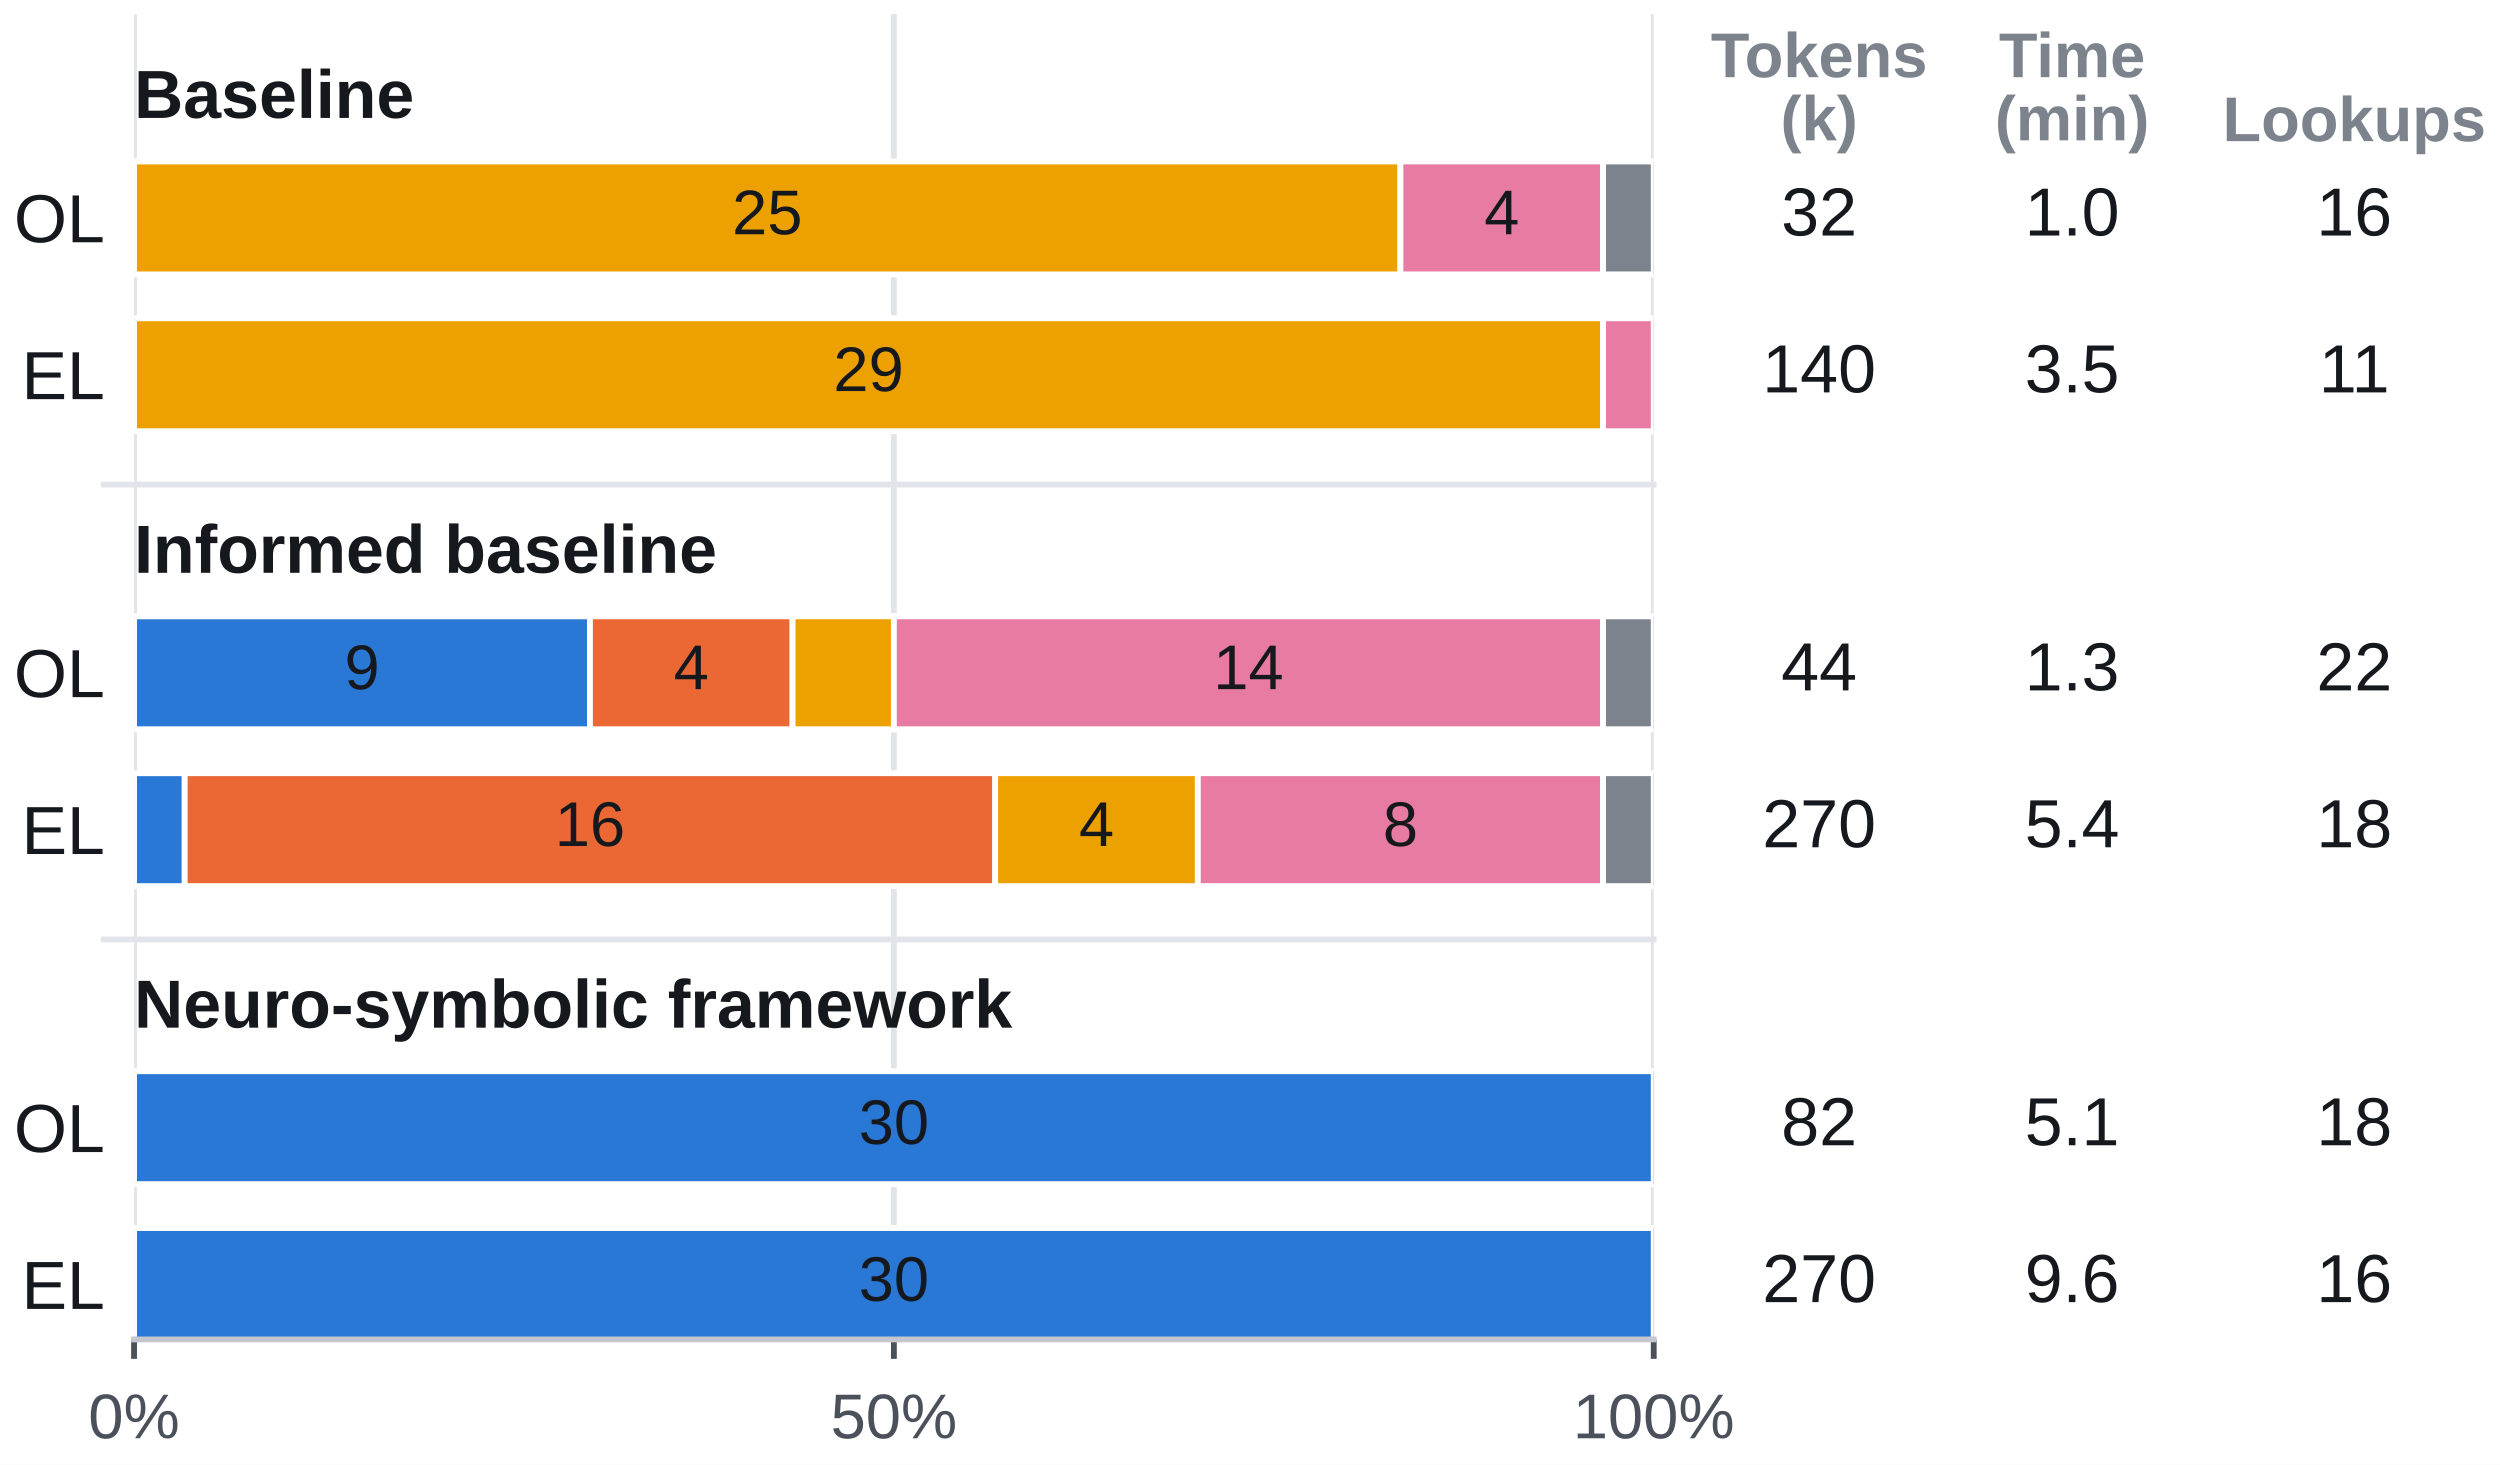
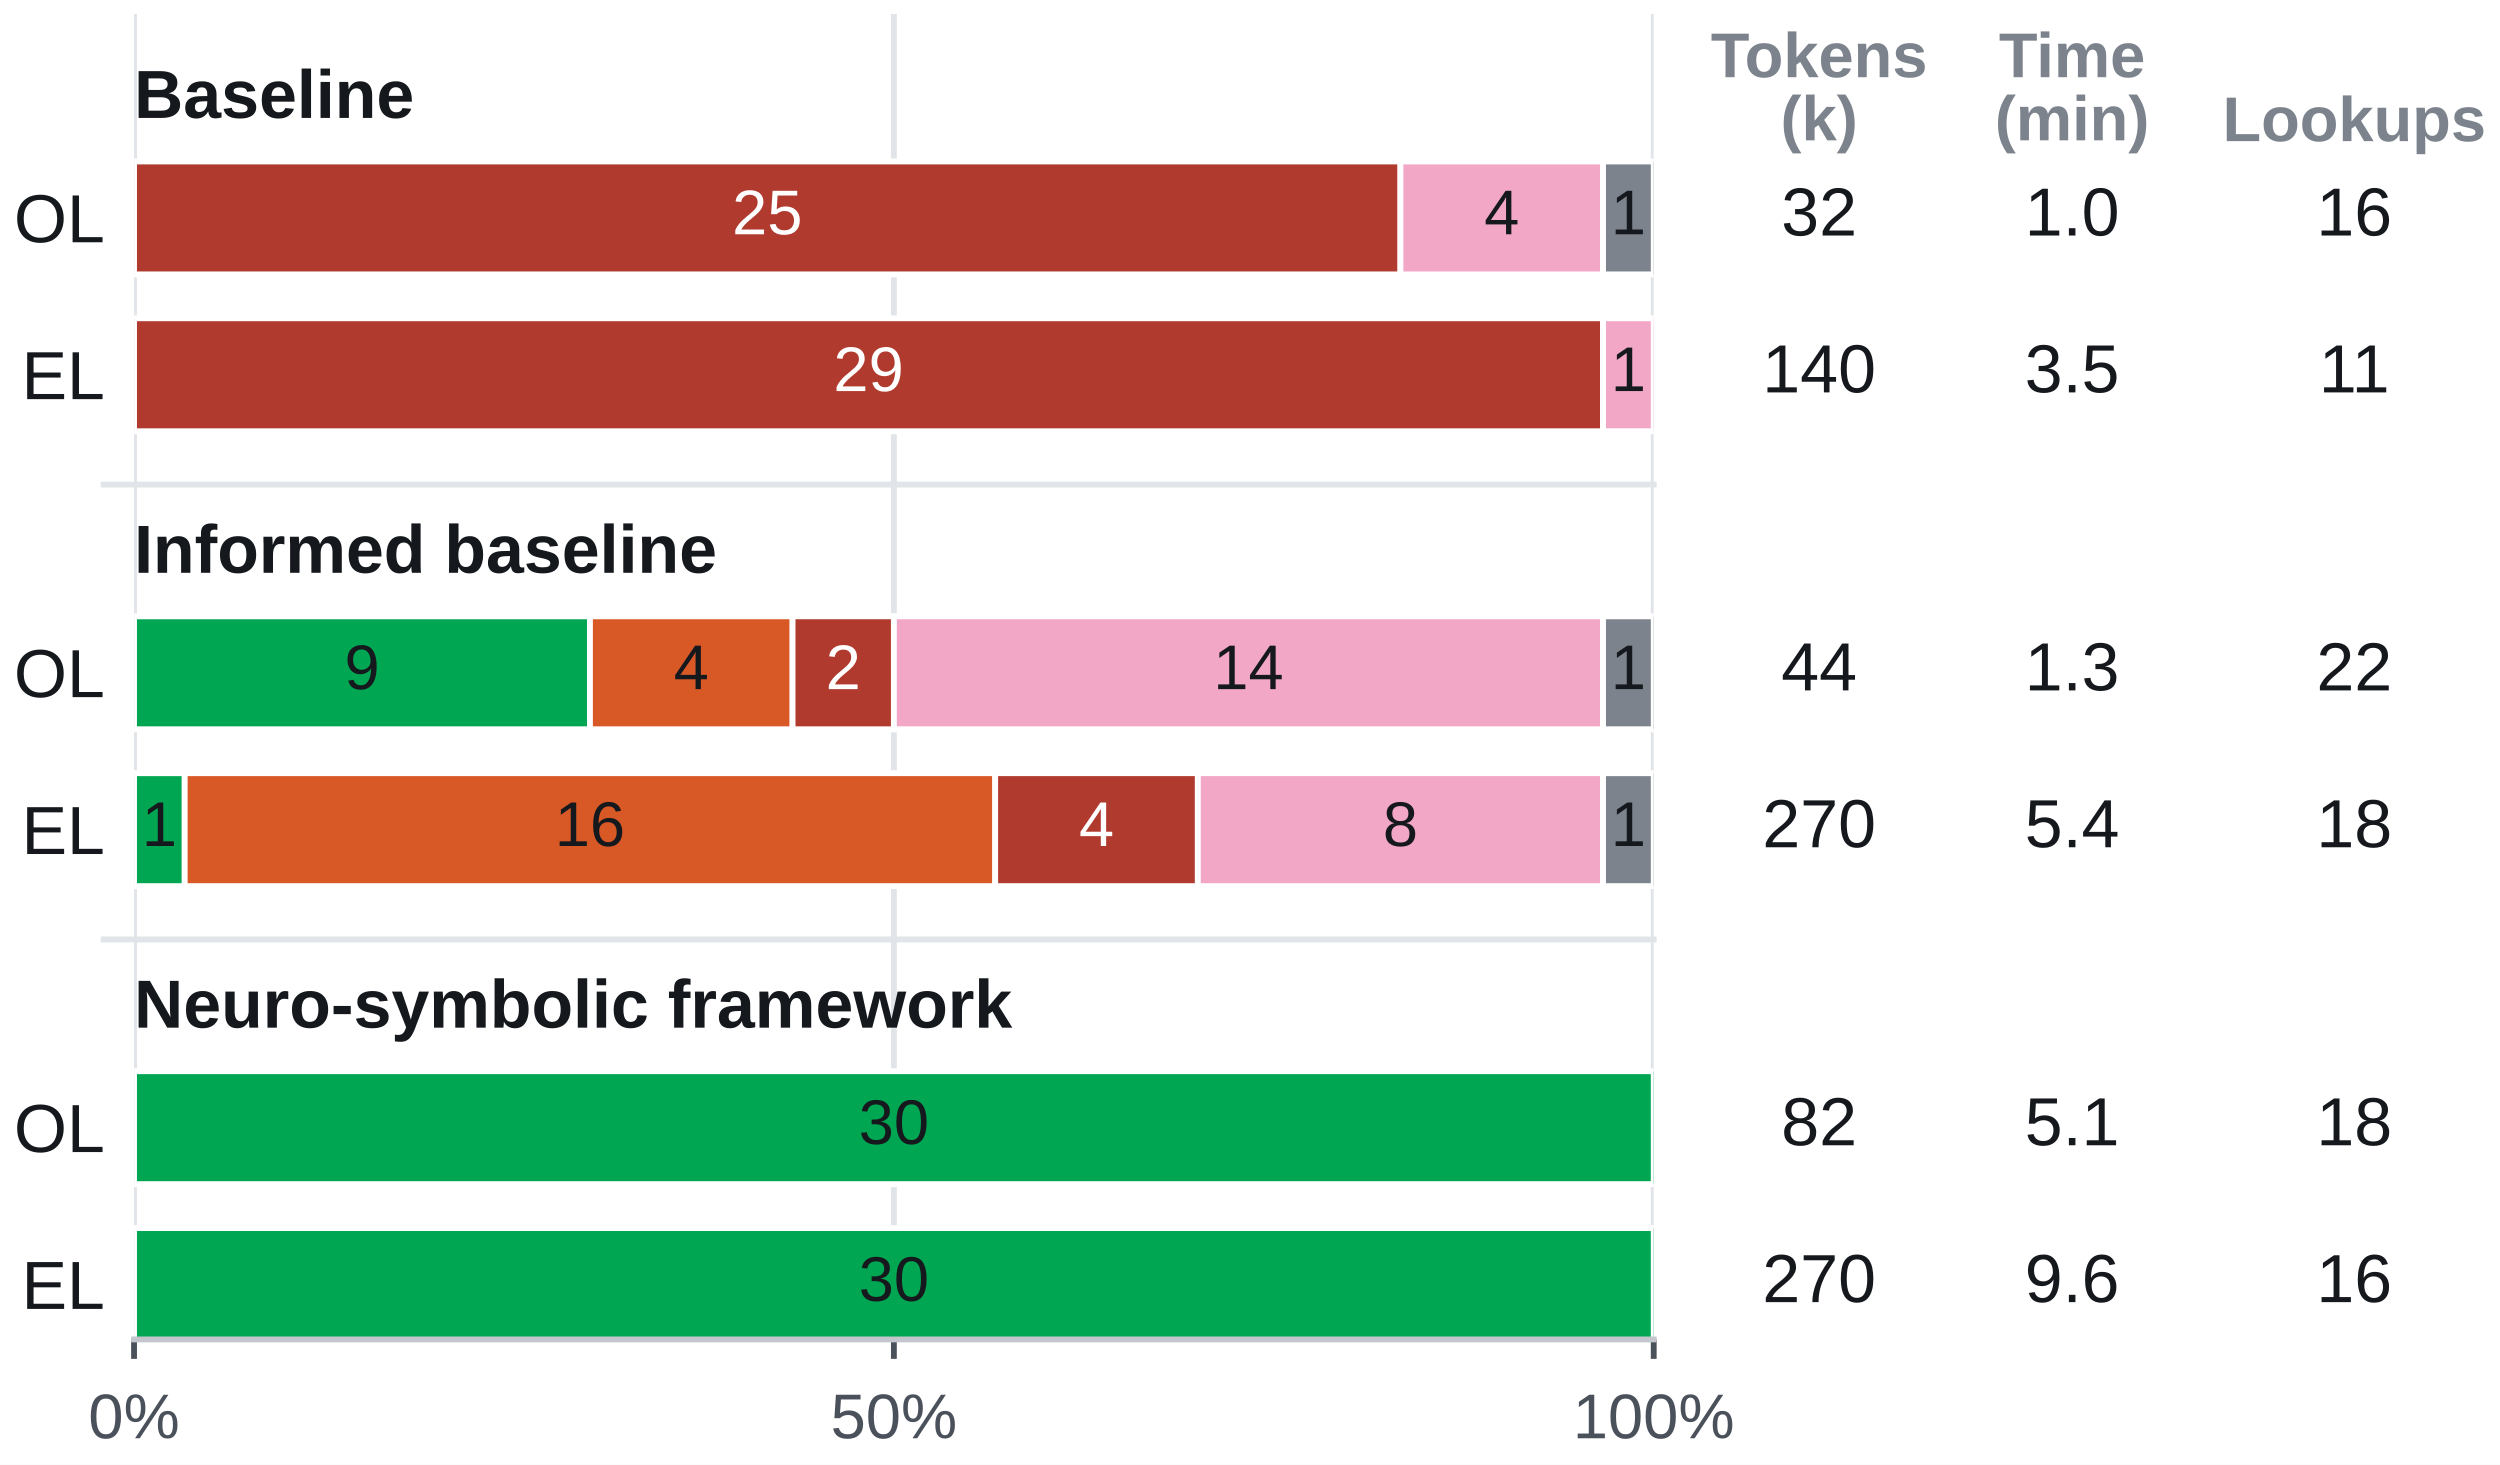
<svg xmlns="http://www.w3.org/2000/svg" xmlns:xlink="http://www.w3.org/1999/xlink" width="256.946pt" height="150.548pt" viewBox="0 0 256.946 150.548" version="1.1">
  <defs>
    <style type="text/css">*{stroke-linejoin: round; stroke-linecap: butt}</style>
  </defs>
  <g id="figure_1">
    <g id="patch_1">
      <path d="M 0 150.548  L 256.946 150.548  L 256.946 0  L 0 0  z " style="fill: #ffffff" />
    </g>
    <g id="axes_1">
      <g id="patch_2">
        <path d="M 13.777 137.664  L 169.966 137.664  L 169.966 1.44  L 13.777 1.44  z " style="fill: #ffffff" />
      </g>
      <g id="matplotlib.axis_1">
        <g id="xtick_1">
          <g id="line2d_1">
-             <path d="M 13.777 137.664  L 13.777 1.44  " clip-path="url(#p2350821327)" style="fill: none; stroke: #e1e4e8; stroke-width: 0.6; stroke-linecap: square" />
+             <path d="M 13.777 137.664  L 13.777 1.44  " clip-path="url(#pa1ac02e75f)" style="fill: none; stroke: #e1e4e8; stroke-width: 0.6; stroke-linecap: square" />
          </g>
          <g id="line2d_2">
            <defs>
-               <path id="m5ae85d9e68" d="M 0 0  L 0 2  " style="stroke: #4b515b; stroke-width: 0.6" />
+               <path id="mcd85bf1778" d="M 0 0  L 0 2  " style="stroke: #4b515b; stroke-width: 0.6" />
            </defs>
            <g>
-               <use xlink:href="#m5ae85d9e68" x="13.777" y="137.664" style="fill: #4b515b; stroke: #4b515b; stroke-width: 0.6" />
+               <use xlink:href="#mcd85bf1778" x="13.777" y="137.664" style="fill: #4b515b; stroke: #4b515b; stroke-width: 0.6" />
            </g>
          </g>
          <g id="text_1">
            <text style="font-size: 6.5px; font-family: 'Arial', 'Liberation Sans', 'DejaVu Sans', sans-serif; text-anchor: middle; fill: #4b515b" x="13.777" y="147.817" transform="rotate(-0 13.77734 147.8166)">0%</text>
          </g>
        </g>
        <g id="xtick_2">
          <g id="line2d_3">
-             <path d="M 91.872 137.664  L 91.872 1.44  " clip-path="url(#p2350821327)" style="fill: none; stroke: #e1e4e8; stroke-width: 0.6; stroke-linecap: square" />
+             <path d="M 91.872 137.664  L 91.872 1.44  " clip-path="url(#pa1ac02e75f)" style="fill: none; stroke: #e1e4e8; stroke-width: 0.6; stroke-linecap: square" />
          </g>
          <g id="line2d_4">
            <g>
-               <use xlink:href="#m5ae85d9e68" x="91.872" y="137.664" style="fill: #4b515b; stroke: #4b515b; stroke-width: 0.6" />
+               <use xlink:href="#mcd85bf1778" x="91.872" y="137.664" style="fill: #4b515b; stroke: #4b515b; stroke-width: 0.6" />
            </g>
          </g>
          <g id="text_2">
            <text style="font-size: 6.5px; font-family: 'Arial', 'Liberation Sans', 'DejaVu Sans', sans-serif; text-anchor: middle; fill: #4b515b" x="91.872" y="147.817" transform="rotate(-0 91.87183 147.8166)">50%</text>
          </g>
        </g>
        <g id="xtick_3">
          <g id="line2d_5">
-             <path d="M 169.966 137.664  L 169.966 1.44  " clip-path="url(#p2350821327)" style="fill: none; stroke: #e1e4e8; stroke-width: 0.6; stroke-linecap: square" />
+             <path d="M 169.966 137.664  L 169.966 1.44  " clip-path="url(#pa1ac02e75f)" style="fill: none; stroke: #e1e4e8; stroke-width: 0.6; stroke-linecap: square" />
          </g>
          <g id="line2d_6">
            <g>
-               <use xlink:href="#m5ae85d9e68" x="169.966" y="137.664" style="fill: #4b515b; stroke: #4b515b; stroke-width: 0.6" />
+               <use xlink:href="#mcd85bf1778" x="169.966" y="137.664" style="fill: #4b515b; stroke: #4b515b; stroke-width: 0.6" />
            </g>
          </g>
          <g id="text_3">
            <text style="font-size: 6.5px; font-family: 'Arial', 'Liberation Sans', 'DejaVu Sans', sans-serif; text-anchor: middle; fill: #4b515b" x="169.966" y="147.817" transform="rotate(-0 169.9663 147.8166)">100%</text>
          </g>
        </g>
      </g>
      <g id="matplotlib.axis_2">
        <g id="ytick_1">
          <g id="line2d_7" />
          <g id="text_4">
            <text style="font-size: 7px; font-family: 'Arial', 'Liberation Sans', 'DejaVu Sans', sans-serif; text-anchor: end; fill: #15181d" x="10.777" y="24.903" transform="rotate(-0 10.77734 24.90277)">OL</text>
          </g>
        </g>
        <g id="ytick_2">
          <g id="line2d_8" />
          <g id="text_5">
            <text style="font-size: 7px; font-family: 'Arial', 'Liberation Sans', 'DejaVu Sans', sans-serif; text-anchor: end; fill: #15181d" x="10.777" y="41.024" transform="rotate(-0 10.77734 41.02396)">EL</text>
          </g>
        </g>
        <g id="ytick_3">
          <g id="line2d_9" />
          <g id="text_6">
            <text style="font-size: 7px; font-family: 'Arial', 'Liberation Sans', 'DejaVu Sans', sans-serif; text-anchor: end; fill: #15181d" x="10.777" y="71.654" transform="rotate(-0 10.77734 71.65421)">OL</text>
          </g>
        </g>
        <g id="ytick_4">
          <g id="line2d_10" />
          <g id="text_7">
            <text style="font-size: 7px; font-family: 'Arial', 'Liberation Sans', 'DejaVu Sans', sans-serif; text-anchor: end; fill: #15181d" x="10.777" y="87.775" transform="rotate(-0 10.77734 87.77539)">EL</text>
          </g>
        </g>
        <g id="ytick_5">
          <g id="line2d_11" />
          <g id="text_8">
            <text style="font-size: 7px; font-family: 'Arial', 'Liberation Sans', 'DejaVu Sans', sans-serif; text-anchor: end; fill: #15181d" x="10.777" y="118.406" transform="rotate(-0 10.77734 118.4056)">OL</text>
          </g>
        </g>
        <g id="ytick_6">
          <g id="line2d_12" />
          <g id="text_9">
            <text style="font-size: 7px; font-family: 'Arial', 'Liberation Sans', 'DejaVu Sans', sans-serif; text-anchor: end; fill: #15181d" x="10.777" y="134.527" transform="rotate(-0 10.77734 134.5268)">EL</text>
          </g>
        </g>
      </g>
      <g id="patch_3">
-         <path d="M 13.777 16.594  L 143.935 16.594  L 143.935 28.201  L 13.777 28.201  z " clip-path="url(#p2350821327)" style="fill: #eda100; stroke: #ffffff; stroke-width: 0.6; stroke-linejoin: miter" />
+         <path d="M 13.777 16.594  L 143.935 16.594  L 143.935 28.201  L 13.777 28.201  z " clip-path="url(#pa1ac02e75f)" style="fill: #b03a2e; stroke: #ffffff; stroke-width: 0.6; stroke-linejoin: miter" />
      </g>
      <g id="patch_4">
-         <path d="M 143.935 16.594  L 164.76 16.594  L 164.76 28.201  L 143.935 28.201  z " clip-path="url(#p2350821327)" style="fill: #e87ba4; stroke: #ffffff; stroke-width: 0.6; stroke-linejoin: miter" />
+         <path d="M 143.935 16.594  L 164.76 16.594  L 164.76 28.201  L 143.935 28.201  z " clip-path="url(#pa1ac02e75f)" style="fill: #f2a7c6; stroke: #ffffff; stroke-width: 0.6; stroke-linejoin: miter" />
      </g>
      <g id="patch_5">
-         <path d="M 164.76 16.594  L 169.966 16.594  L 169.966 28.201  L 164.76 28.201  z " clip-path="url(#p2350821327)" style="fill: #7c838d; stroke: #ffffff; stroke-width: 0.6; stroke-linejoin: miter" />
+         <path d="M 164.76 16.594  L 169.966 16.594  L 169.966 28.201  L 164.76 28.201  z " clip-path="url(#pa1ac02e75f)" style="fill: #7c838d; stroke: #ffffff; stroke-width: 0.6; stroke-linejoin: miter" />
      </g>
      <g id="patch_6">
-         <path d="M 13.777 32.715  L 164.76 32.715  L 164.76 44.322  L 13.777 44.322  z " clip-path="url(#p2350821327)" style="fill: #eda100; stroke: #ffffff; stroke-width: 0.6; stroke-linejoin: miter" />
+         <path d="M 13.777 32.715  L 164.76 32.715  L 164.76 44.322  L 13.777 44.322  z " clip-path="url(#pa1ac02e75f)" style="fill: #b03a2e; stroke: #ffffff; stroke-width: 0.6; stroke-linejoin: miter" />
      </g>
      <g id="patch_7">
-         <path d="M 164.76 32.715  L 169.966 32.715  L 169.966 44.322  L 164.76 44.322  z " clip-path="url(#p2350821327)" style="fill: #e87ba4; stroke: #ffffff; stroke-width: 0.6; stroke-linejoin: miter" />
+         <path d="M 164.76 32.715  L 169.966 32.715  L 169.966 44.322  L 164.76 44.322  z " clip-path="url(#pa1ac02e75f)" style="fill: #f2a7c6; stroke: #ffffff; stroke-width: 0.6; stroke-linejoin: miter" />
      </g>
      <g id="patch_8">
-         <path d="M 13.777 63.345  L 60.634 63.345  L 60.634 74.953  L 13.777 74.953  z " clip-path="url(#p2350821327)" style="fill: #2a78d6; stroke: #ffffff; stroke-width: 0.6; stroke-linejoin: miter" />
+         <path d="M 13.777 63.345  L 60.634 63.345  L 60.634 74.953  L 13.777 74.953  z " clip-path="url(#pa1ac02e75f)" style="fill: #00a651; stroke: #ffffff; stroke-width: 0.6; stroke-linejoin: miter" />
      </g>
      <g id="patch_9">
-         <path d="M 60.634 63.345  L 81.459 63.345  L 81.459 74.953  L 60.634 74.953  z " clip-path="url(#p2350821327)" style="fill: #eb6834; stroke: #ffffff; stroke-width: 0.6; stroke-linejoin: miter" />
+         <path d="M 60.634 63.345  L 81.459 63.345  L 81.459 74.953  L 60.634 74.953  z " clip-path="url(#pa1ac02e75f)" style="fill: #d95926; stroke: #ffffff; stroke-width: 0.6; stroke-linejoin: miter" />
      </g>
      <g id="patch_10">
-         <path d="M 81.459 63.345  L 91.872 63.345  L 91.872 74.953  L 81.459 74.953  z " clip-path="url(#p2350821327)" style="fill: #eda100; stroke: #ffffff; stroke-width: 0.6; stroke-linejoin: miter" />
+         <path d="M 81.459 63.345  L 91.872 63.345  L 91.872 74.953  L 81.459 74.953  z " clip-path="url(#pa1ac02e75f)" style="fill: #b03a2e; stroke: #ffffff; stroke-width: 0.6; stroke-linejoin: miter" />
      </g>
      <g id="patch_11">
-         <path d="M 91.872 63.345  L 164.76 63.345  L 164.76 74.953  L 91.872 74.953  z " clip-path="url(#p2350821327)" style="fill: #e87ba4; stroke: #ffffff; stroke-width: 0.6; stroke-linejoin: miter" />
+         <path d="M 91.872 63.345  L 164.76 63.345  L 164.76 74.953  L 91.872 74.953  z " clip-path="url(#pa1ac02e75f)" style="fill: #f2a7c6; stroke: #ffffff; stroke-width: 0.6; stroke-linejoin: miter" />
      </g>
      <g id="patch_12">
-         <path d="M 164.76 63.345  L 169.966 63.345  L 169.966 74.953  L 164.76 74.953  z " clip-path="url(#p2350821327)" style="fill: #7c838d; stroke: #ffffff; stroke-width: 0.6; stroke-linejoin: miter" />
+         <path d="M 164.76 63.345  L 169.966 63.345  L 169.966 74.953  L 164.76 74.953  z " clip-path="url(#pa1ac02e75f)" style="fill: #7c838d; stroke: #ffffff; stroke-width: 0.6; stroke-linejoin: miter" />
      </g>
      <g id="patch_13">
-         <path d="M 13.777 79.467  L 18.984 79.467  L 18.984 91.074  L 13.777 91.074  z " clip-path="url(#p2350821327)" style="fill: #2a78d6; stroke: #ffffff; stroke-width: 0.6; stroke-linejoin: miter" />
+         <path d="M 13.777 79.467  L 18.984 79.467  L 18.984 91.074  L 13.777 91.074  z " clip-path="url(#pa1ac02e75f)" style="fill: #00a651; stroke: #ffffff; stroke-width: 0.6; stroke-linejoin: miter" />
      </g>
      <g id="patch_14">
-         <path d="M 18.984 79.467  L 102.284 79.467  L 102.284 91.074  L 18.984 91.074  z " clip-path="url(#p2350821327)" style="fill: #eb6834; stroke: #ffffff; stroke-width: 0.6; stroke-linejoin: miter" />
+         <path d="M 18.984 79.467  L 102.284 79.467  L 102.284 91.074  L 18.984 91.074  z " clip-path="url(#pa1ac02e75f)" style="fill: #d95926; stroke: #ffffff; stroke-width: 0.6; stroke-linejoin: miter" />
      </g>
      <g id="patch_15">
-         <path d="M 102.284 79.467  L 123.11 79.467  L 123.11 91.074  L 102.284 91.074  z " clip-path="url(#p2350821327)" style="fill: #eda100; stroke: #ffffff; stroke-width: 0.6; stroke-linejoin: miter" />
+         <path d="M 102.284 79.467  L 123.11 79.467  L 123.11 91.074  L 102.284 91.074  z " clip-path="url(#pa1ac02e75f)" style="fill: #b03a2e; stroke: #ffffff; stroke-width: 0.6; stroke-linejoin: miter" />
      </g>
      <g id="patch_16">
-         <path d="M 123.11 79.467  L 164.76 79.467  L 164.76 91.074  L 123.11 91.074  z " clip-path="url(#p2350821327)" style="fill: #e87ba4; stroke: #ffffff; stroke-width: 0.6; stroke-linejoin: miter" />
+         <path d="M 123.11 79.467  L 164.76 79.467  L 164.76 91.074  L 123.11 91.074  z " clip-path="url(#pa1ac02e75f)" style="fill: #f2a7c6; stroke: #ffffff; stroke-width: 0.6; stroke-linejoin: miter" />
      </g>
      <g id="patch_17">
-         <path d="M 164.76 79.467  L 169.966 79.467  L 169.966 91.074  L 164.76 91.074  z " clip-path="url(#p2350821327)" style="fill: #7c838d; stroke: #ffffff; stroke-width: 0.6; stroke-linejoin: miter" />
+         <path d="M 164.76 79.467  L 169.966 79.467  L 169.966 91.074  L 164.76 91.074  z " clip-path="url(#pa1ac02e75f)" style="fill: #7c838d; stroke: #ffffff; stroke-width: 0.6; stroke-linejoin: miter" />
      </g>
      <g id="patch_18">
-         <path d="M 13.777 110.097  L 169.966 110.097  L 169.966 121.704  L 13.777 121.704  z " clip-path="url(#p2350821327)" style="fill: #2a78d6; stroke: #ffffff; stroke-width: 0.6; stroke-linejoin: miter" />
+         <path d="M 13.777 110.097  L 169.966 110.097  L 169.966 121.704  L 13.777 121.704  z " clip-path="url(#pa1ac02e75f)" style="fill: #00a651; stroke: #ffffff; stroke-width: 0.6; stroke-linejoin: miter" />
      </g>
      <g id="patch_19">
-         <path d="M 13.777 126.218  L 169.966 126.218  L 169.966 137.825  L 13.777 137.825  z " clip-path="url(#p2350821327)" style="fill: #2a78d6; stroke: #ffffff; stroke-width: 0.6; stroke-linejoin: miter" />
+         <path d="M 13.777 126.218  L 169.966 126.218  L 169.966 137.825  L 13.777 137.825  z " clip-path="url(#pa1ac02e75f)" style="fill: #00a651; stroke: #ffffff; stroke-width: 0.6; stroke-linejoin: miter" />
      </g>
      <g id="line2d_13">
        <path d="M 10.654 49.804  L 169.966 49.804  " style="fill: none; stroke: #e1e4e8; stroke-width: 0.6; stroke-linecap: square" />
      </g>
      <g id="line2d_14">
        <path d="M 10.654 96.555  L 169.966 96.555  " style="fill: none; stroke: #e1e4e8; stroke-width: 0.6; stroke-linecap: square" />
      </g>
      <g id="patch_20">
        <path d="M 13.777 137.664  L 169.966 137.664  " style="fill: none; stroke: #c3c7cd; stroke-width: 0.6; stroke-linejoin: miter; stroke-linecap: square" />
      </g>
      <g id="text_10">
        <text style="font-weight: 700; font-size: 7px; font-family: 'Arial', 'Liberation Sans', 'DejaVu Sans', sans-serif; text-anchor: start; fill: #15181d" x="13.777" y="12.121" transform="rotate(-0 13.77734 12.12118)">Baseline</text>
      </g>
      <g id="text_11">
-         <text style="font-size: 6.5px; font-family: 'Arial', 'Liberation Sans', 'DejaVu Sans', sans-serif; text-anchor: middle; fill: #15181d" x="78.856" y="24.078" transform="rotate(-0 78.85608 24.07789)">25</text>
+         <text style="font-size: 6.5px; font-family: 'Arial', 'Liberation Sans', 'DejaVu Sans', sans-serif; text-anchor: middle; fill: #ffffff" x="78.856" y="24.078" transform="rotate(-0 78.85608 24.07789)">25</text>
      </g>
      <g id="text_12">
        <text style="font-size: 6.5px; font-family: 'Arial', 'Liberation Sans', 'DejaVu Sans', sans-serif; text-anchor: middle; fill: #15181d" x="154.347" y="24.078" transform="rotate(-0 154.3474 24.07789)">4</text>
      </g>
      <g id="text_13">
+         <text style="font-size: 6.5px; font-family: 'Arial', 'Liberation Sans', 'DejaVu Sans', sans-serif; text-anchor: middle; fill: #15181d" x="167.363" y="24.078" transform="rotate(-0 167.3632 24.07789)">1</text>
+       </g>
+       <g id="text_14">
        <text style="font-size: 7px; font-family: 'Arial', 'Liberation Sans', 'DejaVu Sans', sans-serif; text-anchor: middle; fill: #15181d" x="186.966" y="24.207" transform="rotate(-0 186.9663 24.20715)">32</text>
      </g>
-       <g id="text_14">
+       <g id="text_15">
        <text style="font-size: 7px; font-family: 'Arial', 'Liberation Sans', 'DejaVu Sans', sans-serif; text-anchor: middle; fill: #15181d" x="212.966" y="24.207" transform="rotate(-0 212.9663 24.20715)">1.0</text>
      </g>
-       <g id="text_15">
+       <g id="text_16">
        <text style="font-size: 7px; font-family: 'Arial', 'Liberation Sans', 'DejaVu Sans', sans-serif; text-anchor: middle; fill: #15181d" x="241.966" y="24.207" transform="rotate(-0 241.9663 24.20715)">16</text>
      </g>
-       <g id="text_16">
-         <text style="font-size: 6.5px; font-family: 'Arial', 'Liberation Sans', 'DejaVu Sans', sans-serif; text-anchor: middle; fill: #15181d" x="89.269" y="40.199" transform="rotate(-0 89.26868 40.19907)">29</text>
-       </g>
      <g id="text_17">
+         <text style="font-size: 6.5px; font-family: 'Arial', 'Liberation Sans', 'DejaVu Sans', sans-serif; text-anchor: middle; fill: #ffffff" x="89.269" y="40.199" transform="rotate(-0 89.26868 40.19907)">29</text>
+       </g>
+       <g id="text_18">
+         <text style="font-size: 6.5px; font-family: 'Arial', 'Liberation Sans', 'DejaVu Sans', sans-serif; text-anchor: middle; fill: #15181d" x="167.363" y="40.199" transform="rotate(-0 167.3632 40.19907)">1</text>
+       </g>
+       <g id="text_19">
        <text style="font-size: 7px; font-family: 'Arial', 'Liberation Sans', 'DejaVu Sans', sans-serif; text-anchor: middle; fill: #15181d" x="186.966" y="40.328" transform="rotate(-0 186.9663 40.32833)">140</text>
      </g>
-       <g id="text_18">
+       <g id="text_20">
        <text style="font-size: 7px; font-family: 'Arial', 'Liberation Sans', 'DejaVu Sans', sans-serif; text-anchor: middle; fill: #15181d" x="212.966" y="40.328" transform="rotate(-0 212.9663 40.32833)">3.5</text>
      </g>
-       <g id="text_19">
+       <g id="text_21">
        <text style="font-size: 7px; font-family: 'Arial', 'Liberation Sans', 'DejaVu Sans', sans-serif; text-anchor: middle; fill: #15181d" x="241.966" y="40.328" transform="rotate(-0 241.9663 40.32833)">11</text>
      </g>
-       <g id="text_20">
+       <g id="text_22">
        <text style="font-weight: 700; font-size: 7px; font-family: 'Arial', 'Liberation Sans', 'DejaVu Sans', sans-serif; text-anchor: start; fill: #15181d" x="13.777" y="58.873" transform="rotate(-0 13.77734 58.87261)">Informed baseline</text>
      </g>
-       <g id="text_21">
+       <g id="text_23">
        <text style="font-size: 6.5px; font-family: 'Arial', 'Liberation Sans', 'DejaVu Sans', sans-serif; text-anchor: middle; fill: #15181d" x="37.206" y="70.829" transform="rotate(-0 37.20569 70.82932)">9</text>
      </g>
-       <g id="text_22">
+       <g id="text_24">
        <text style="font-size: 6.5px; font-family: 'Arial', 'Liberation Sans', 'DejaVu Sans', sans-serif; text-anchor: middle; fill: #15181d" x="71.047" y="70.829" transform="rotate(-0 71.04663 70.82932)">4</text>
      </g>
-       <g id="text_23">
+       <g id="text_25">
+         <text style="font-size: 6.5px; font-family: 'Arial', 'Liberation Sans', 'DejaVu Sans', sans-serif; text-anchor: middle; fill: #ffffff" x="86.666" y="70.829" transform="rotate(-0 86.66553 70.82932)">2</text>
+       </g>
+       <g id="text_26">
        <text style="font-size: 6.5px; font-family: 'Arial', 'Liberation Sans', 'DejaVu Sans', sans-serif; text-anchor: middle; fill: #15181d" x="128.316" y="70.829" transform="rotate(-0 128.3159 70.82932)">14</text>
      </g>
-       <g id="text_24">
+       <g id="text_27">
+         <text style="font-size: 6.5px; font-family: 'Arial', 'Liberation Sans', 'DejaVu Sans', sans-serif; text-anchor: middle; fill: #15181d" x="167.363" y="70.829" transform="rotate(-0 167.3632 70.82932)">1</text>
+       </g>
+       <g id="text_28">
        <text style="font-size: 7px; font-family: 'Arial', 'Liberation Sans', 'DejaVu Sans', sans-serif; text-anchor: middle; fill: #15181d" x="186.966" y="70.959" transform="rotate(-0 186.9663 70.95858)">44</text>
      </g>
-       <g id="text_25">
+       <g id="text_29">
        <text style="font-size: 7px; font-family: 'Arial', 'Liberation Sans', 'DejaVu Sans', sans-serif; text-anchor: middle; fill: #15181d" x="212.966" y="70.959" transform="rotate(-0 212.9663 70.95858)">1.3</text>
      </g>
-       <g id="text_26">
+       <g id="text_30">
        <text style="font-size: 7px; font-family: 'Arial', 'Liberation Sans', 'DejaVu Sans', sans-serif; text-anchor: middle; fill: #15181d" x="241.966" y="70.959" transform="rotate(-0 241.9663 70.95858)">22</text>
      </g>
-       <g id="text_27">
+       <g id="text_31">
+         <text style="font-size: 6.5px; font-family: 'Arial', 'Liberation Sans', 'DejaVu Sans', sans-serif; text-anchor: middle; fill: #15181d" x="16.38" y="86.951" transform="rotate(-0 16.38049 86.95051)">1</text>
+       </g>
+       <g id="text_32">
        <text style="font-size: 6.5px; font-family: 'Arial', 'Liberation Sans', 'DejaVu Sans', sans-serif; text-anchor: middle; fill: #15181d" x="60.634" y="86.951" transform="rotate(-0 60.63404 86.95051)">16</text>
      </g>
-       <g id="text_28">
-         <text style="font-size: 6.5px; font-family: 'Arial', 'Liberation Sans', 'DejaVu Sans', sans-serif; text-anchor: middle; fill: #15181d" x="112.697" y="86.951" transform="rotate(-0 112.697 86.95051)">4</text>
-       </g>
-       <g id="text_29">
+       <g id="text_33">
+         <text style="font-size: 6.5px; font-family: 'Arial', 'Liberation Sans', 'DejaVu Sans', sans-serif; text-anchor: middle; fill: #ffffff" x="112.697" y="86.951" transform="rotate(-0 112.697 86.95051)">4</text>
+       </g>
+       <g id="text_34">
        <text style="font-size: 6.5px; font-family: 'Arial', 'Liberation Sans', 'DejaVu Sans', sans-serif; text-anchor: middle; fill: #15181d" x="143.935" y="86.951" transform="rotate(-0 143.9348 86.95051)">8</text>
      </g>
-       <g id="text_30">
+       <g id="text_35">
+         <text style="font-size: 6.5px; font-family: 'Arial', 'Liberation Sans', 'DejaVu Sans', sans-serif; text-anchor: middle; fill: #15181d" x="167.363" y="86.951" transform="rotate(-0 167.3632 86.95051)">1</text>
+       </g>
+       <g id="text_36">
        <text style="font-size: 7px; font-family: 'Arial', 'Liberation Sans', 'DejaVu Sans', sans-serif; text-anchor: middle; fill: #15181d" x="186.966" y="87.08" transform="rotate(-0 186.9663 87.07976)">270</text>
      </g>
-       <g id="text_31">
+       <g id="text_37">
        <text style="font-size: 7px; font-family: 'Arial', 'Liberation Sans', 'DejaVu Sans', sans-serif; text-anchor: middle; fill: #15181d" x="212.966" y="87.08" transform="rotate(-0 212.9663 87.07976)">5.4</text>
      </g>
-       <g id="text_32">
+       <g id="text_38">
        <text style="font-size: 7px; font-family: 'Arial', 'Liberation Sans', 'DejaVu Sans', sans-serif; text-anchor: middle; fill: #15181d" x="241.966" y="87.08" transform="rotate(-0 241.9663 87.07976)">18</text>
      </g>
-       <g id="text_33">
+       <g id="text_39">
        <text style="font-weight: 700; font-size: 7px; font-family: 'Arial', 'Liberation Sans', 'DejaVu Sans', sans-serif; text-anchor: start; fill: #15181d" x="13.777" y="105.621" transform="rotate(-0 13.77734 105.6208)">Neuro-symbolic framework</text>
      </g>
-       <g id="text_34">
+       <g id="text_40">
        <text style="font-size: 6.5px; font-family: 'Arial', 'Liberation Sans', 'DejaVu Sans', sans-serif; text-anchor: middle; fill: #15181d" x="91.872" y="117.581" transform="rotate(-0 91.87183 117.5808)">30</text>
      </g>
-       <g id="text_35">
+       <g id="text_41">
        <text style="font-size: 7px; font-family: 'Arial', 'Liberation Sans', 'DejaVu Sans', sans-serif; text-anchor: middle; fill: #15181d" x="186.966" y="117.71" transform="rotate(-0 186.9663 117.71)">82</text>
      </g>
-       <g id="text_36">
+       <g id="text_42">
        <text style="font-size: 7px; font-family: 'Arial', 'Liberation Sans', 'DejaVu Sans', sans-serif; text-anchor: middle; fill: #15181d" x="212.966" y="117.71" transform="rotate(-0 212.9663 117.71)">5.1</text>
      </g>
-       <g id="text_37">
+       <g id="text_43">
        <text style="font-size: 7px; font-family: 'Arial', 'Liberation Sans', 'DejaVu Sans', sans-serif; text-anchor: middle; fill: #15181d" x="241.966" y="117.71" transform="rotate(-0 241.9663 117.71)">18</text>
      </g>
-       <g id="text_38">
+       <g id="text_44">
        <text style="font-size: 6.5px; font-family: 'Arial', 'Liberation Sans', 'DejaVu Sans', sans-serif; text-anchor: middle; fill: #15181d" x="91.872" y="133.702" transform="rotate(-0 91.87183 133.7019)">30</text>
      </g>
-       <g id="text_39">
+       <g id="text_45">
        <text style="font-size: 7px; font-family: 'Arial', 'Liberation Sans', 'DejaVu Sans', sans-serif; text-anchor: middle; fill: #15181d" x="186.966" y="133.831" transform="rotate(-0 186.9663 133.8312)">270</text>
      </g>
-       <g id="text_40">
+       <g id="text_46">
        <text style="font-size: 7px; font-family: 'Arial', 'Liberation Sans', 'DejaVu Sans', sans-serif; text-anchor: middle; fill: #15181d" x="212.966" y="133.831" transform="rotate(-0 212.9663 133.8312)">9.6</text>
      </g>
-       <g id="text_41">
+       <g id="text_47">
        <text style="font-size: 7px; font-family: 'Arial', 'Liberation Sans', 'DejaVu Sans', sans-serif; text-anchor: middle; fill: #15181d" x="241.966" y="133.831" transform="rotate(-0 241.9663 133.8312)">16</text>
      </g>
-       <g id="text_42">
+       <g id="text_48">
        <text style="font-weight: 700; font-size: 6.5px; font-family: 'Arial', 'Liberation Sans', 'DejaVu Sans', sans-serif; fill: #7c838d" transform="translate(175.829 7.932095)">Tokens</text>
        <text style="font-weight: 700; font-size: 6.5px; font-family: 'Arial', 'Liberation Sans', 'DejaVu Sans', sans-serif; fill: #7c838d" transform="translate(182.9947 14.41981)">(k)</text>
      </g>
-       <g id="text_43">
+       <g id="text_49">
        <text style="font-weight: 700; font-size: 6.5px; font-family: 'Arial', 'Liberation Sans', 'DejaVu Sans', sans-serif; fill: #7c838d" transform="translate(205.438 7.932095)">Time</text>
        <text style="font-weight: 700; font-size: 6.5px; font-family: 'Arial', 'Liberation Sans', 'DejaVu Sans', sans-serif; fill: #7c838d" transform="translate(205.0241 14.41981)">(min)</text>
      </g>
-       <g id="text_44">
+       <g id="text_50">
        <text style="font-weight: 700; font-size: 6.5px; font-family: 'Arial', 'Liberation Sans', 'DejaVu Sans', sans-serif; text-anchor: middle; fill: #7c838d" x="241.966" y="14.505" transform="rotate(-0 241.9663 14.50512)">Lookups</text>
      </g>
    </g>
  </g>
  <defs>
-     <clipPath id="p2350821327">
+     <clipPath id="pa1ac02e75f">
      <rect x="13.777" y="1.44" width="156.189" height="136.224" />
    </clipPath>
  </defs>
</svg>
